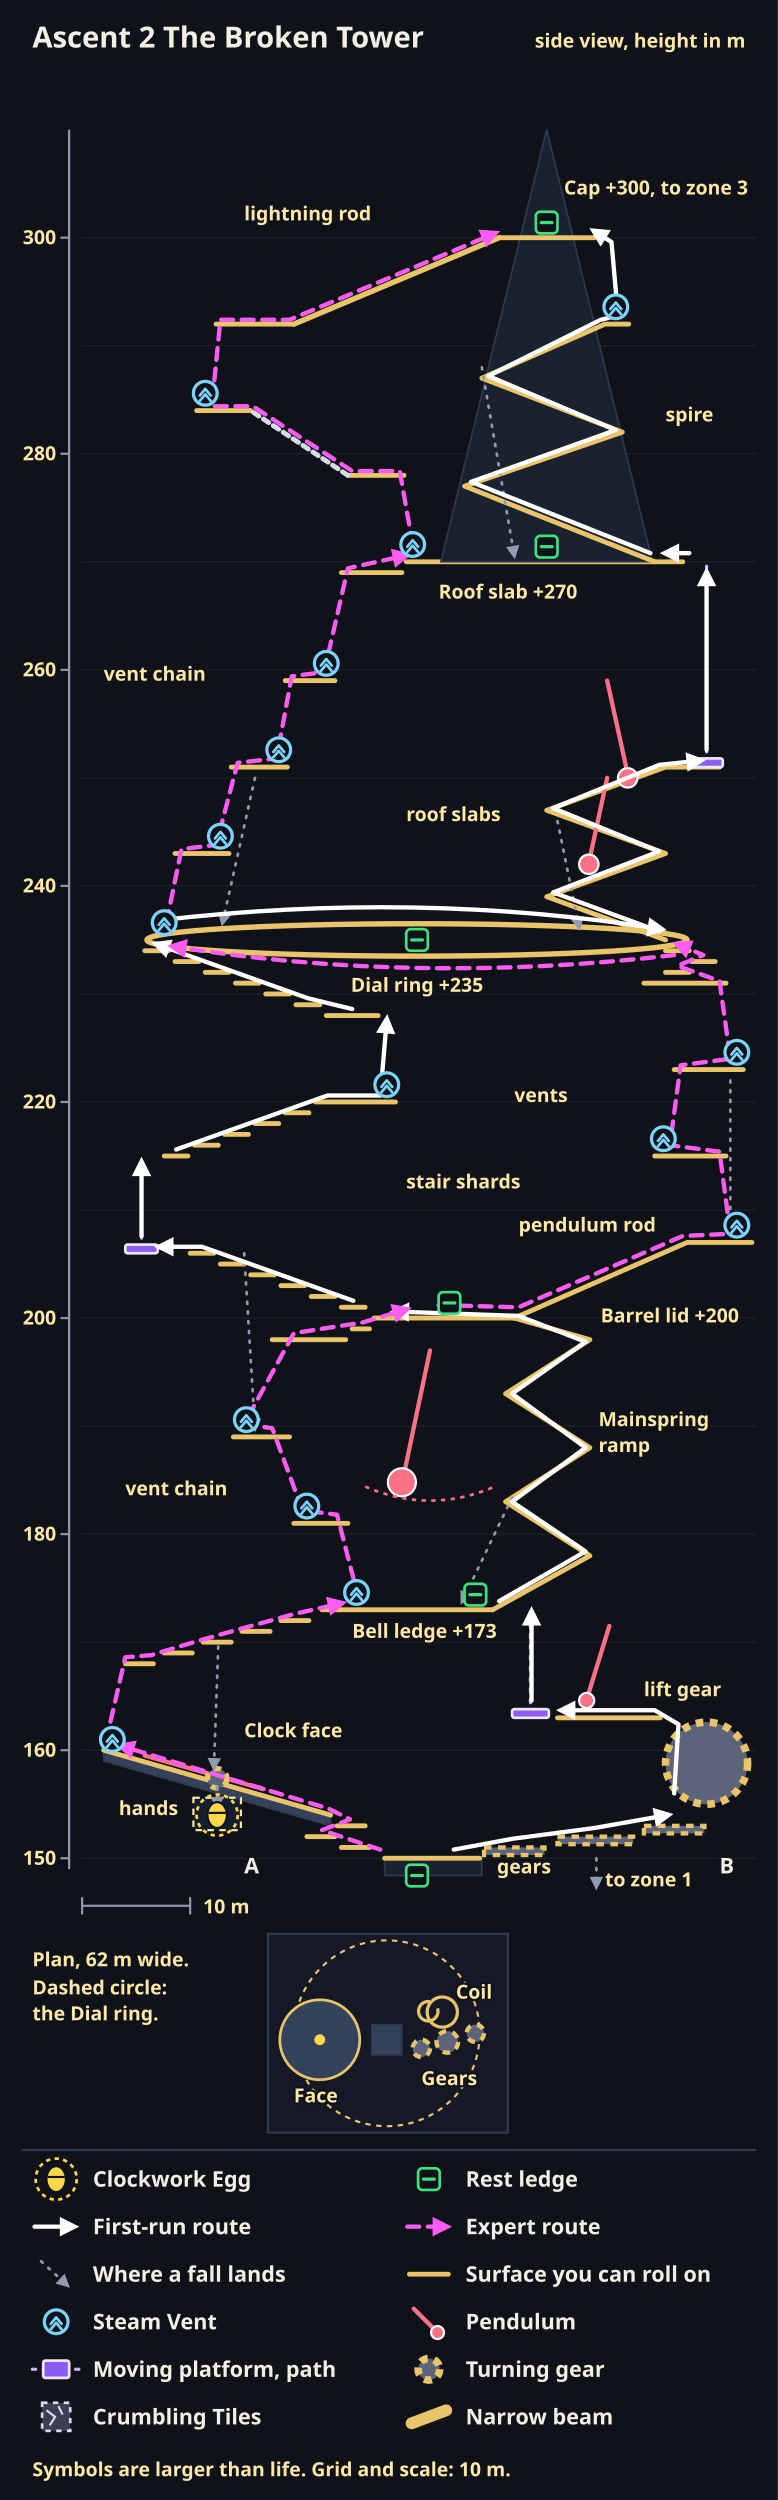
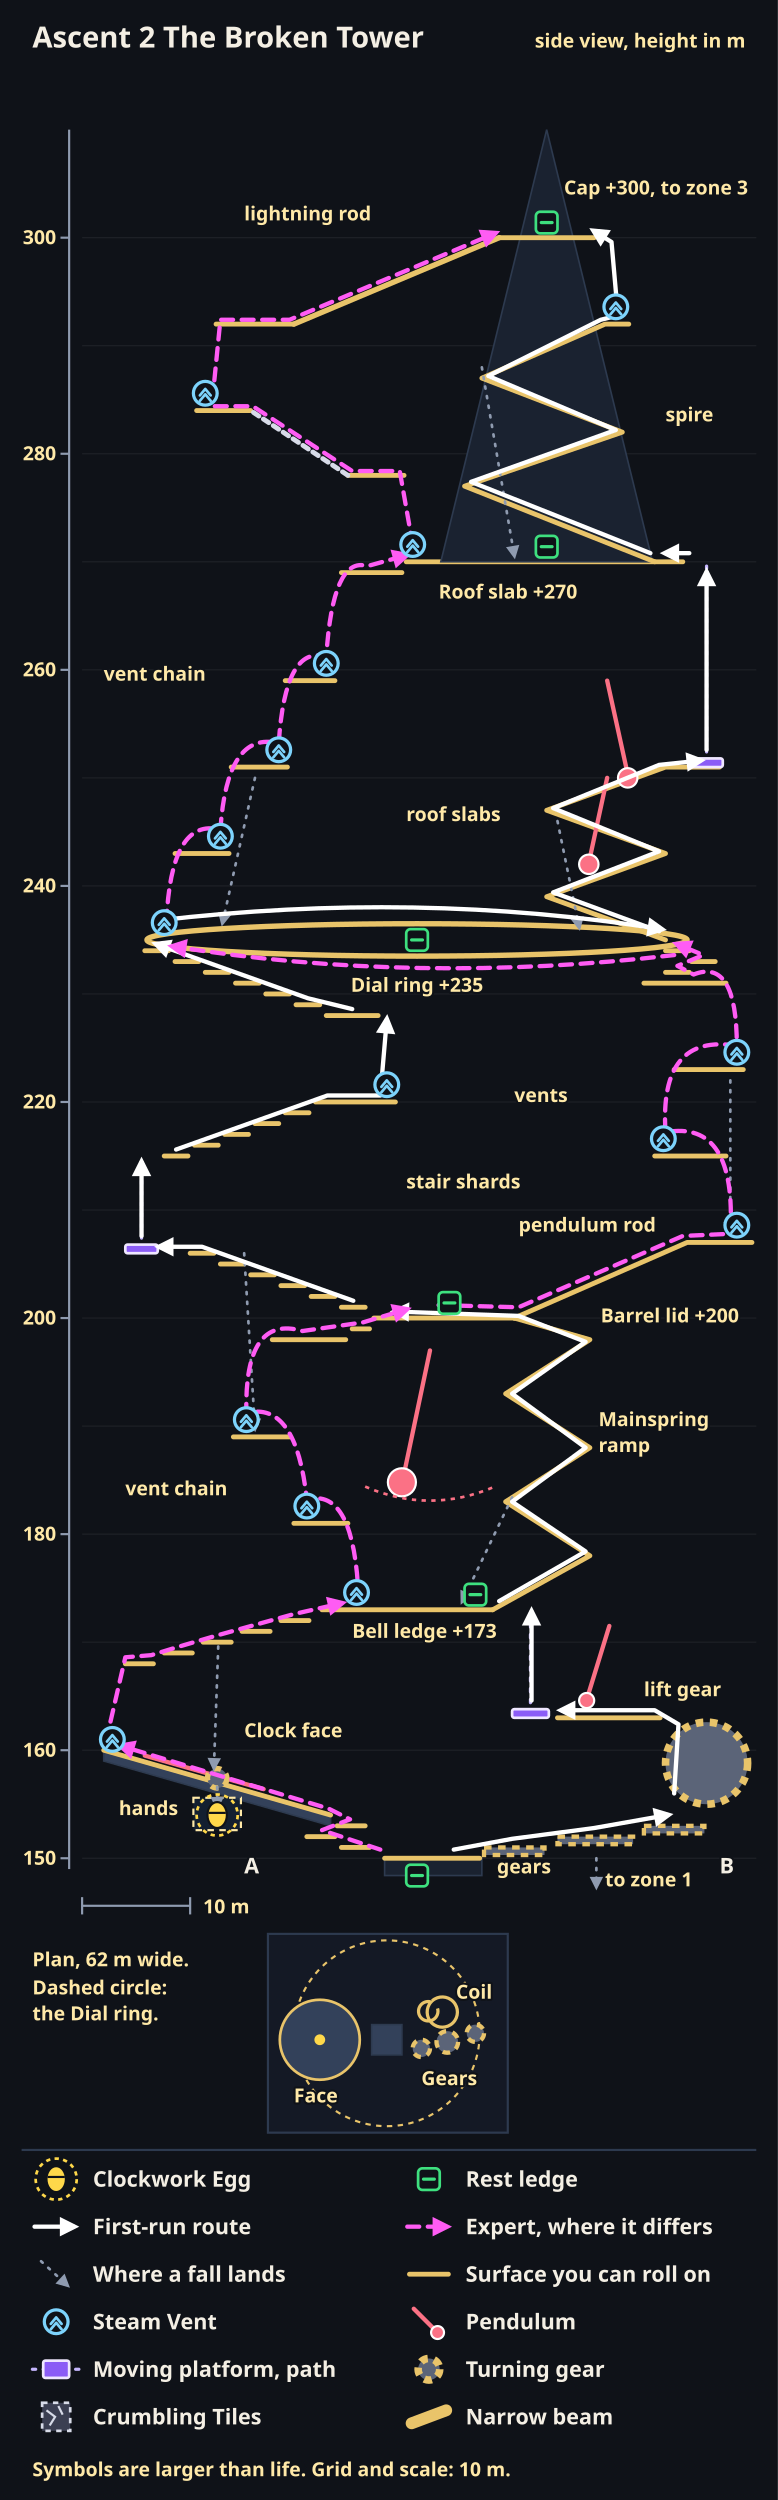
- <svg xmlns="http://www.w3.org/2000/svg" viewBox="0 0 720 2314" role="img" aria-labelledby="ascentz2title">
+ <svg xmlns="http://www.w3.org/2000/svg" viewBox="0 0 720 2314" role="img" aria-labelledby="ascentz2title" aria-describedby="ascentz2desc">
  <style>
.m-bg{fill:#0f1218}
.m-t{font:600 20px system-ui,'Noto Sans','DejaVu Sans',sans-serif;fill:#f4efe4;paint-order:stroke;stroke:#0f1218;stroke-width:4px;stroke-linejoin:round}
.m-h{font-size:27px;font-weight:700}
.m-s{font-size:18px;fill:#ffe9a8}
.m-n{font:700 17px system-ui,'Noto Sans','DejaVu Sans',sans-serif;fill:#0f1218;text-anchor:middle}
.m-mid{text-anchor:middle}
.m-end{text-anchor:end}
.m-grid{stroke:#ffffff;stroke-opacity:.07;stroke-width:1;fill:none}
.m-axis{stroke:#8f9bb0;stroke-width:2;fill:none}
.m-edge{stroke:#8fa0ba;stroke-opacity:.55;stroke-width:1.5}
.e-2{fill:#1b3152}
.e0{fill:#27466a}
.e2{fill:#2a7183}
.e4{fill:#4c8a62}
.e6{fill:#9a8d3c}
.e8{fill:#c98f2b}
.m-dish{fill:#1f3a5a;stroke:#d8a737;stroke-width:2;stroke-dasharray:3 5}
.m-inlay{fill:none;stroke:#d8a737;stroke-width:2;stroke-opacity:.7}
.m-chev{fill:none;stroke:#f4efe4;stroke-opacity:.6;stroke-width:3;stroke-linecap:round;stroke-linejoin:round}
.m-wall{stroke:#aab4c4;stroke-width:5;stroke-linecap:round;fill:none}
.m-pillar{fill:#0b0d12;stroke:#8f9bb0;stroke-width:2}
.m-beam{stroke:#e9c46a;stroke-width:11;stroke-linecap:round;fill:none}
.m-under{fill:#172a44;fill-opacity:.55;stroke:#ffe9a8;stroke-width:2;stroke-dasharray:6 5}
.m-trap{fill:#6d4a1e;stroke:#ffb347;stroke-width:2.5}
.m-trapx{stroke:#ffb347;stroke-width:2.5;fill:none}
.m-crum{fill:#3b3f52;stroke:#d7dbe8;stroke-width:2.5;stroke-dasharray:5 5}
.m-crack{stroke:#d7dbe8;stroke-width:2;fill:none}
.m-mp{fill:#8b5cf6;stroke:#efe7ff;stroke-width:2.5}
.m-mpp{stroke:#c4b5fd;stroke-width:3;stroke-dasharray:3 7;stroke-linecap:round;fill:none}
.m-gear{fill:#5b6478;stroke:#e9c46a;stroke-width:7;stroke-dasharray:7 6}
.m-pend{stroke:#fb7185;stroke-width:4;stroke-linecap:round;fill:none}
.m-pendarc{stroke:#fb7185;stroke-width:2.5;stroke-dasharray:4 5;fill:none}
.m-bob{fill:#fb7185;stroke:#fff;stroke-width:2}
.m-case{fill:none;stroke:#0f1218;stroke-width:9;stroke-opacity:.6;stroke-linejoin:round;stroke-linecap:round}
.m-r1{fill:none;stroke:#ffffff;stroke-width:4;stroke-linejoin:round;stroke-linecap:round;marker-end:url(#ascentz2a1)}
.m-r2{fill:none;stroke:#ff5cf4;stroke-width:4;stroke-dasharray:11 8;stroke-linejoin:round;stroke-linecap:round;marker-end:url(#ascentz2a2)}
.m-sil{fill:#1a2230;stroke:#2d3a4f;stroke-width:1.5}
.m-solid{fill:#33415a;stroke:#2d3a4f;stroke-width:1.5}
.m-walk{fill:none;stroke:#e9c46a;stroke-width:4.5;stroke-linecap:round;stroke-linejoin:round}
.m-ship{fill:#4a3550;stroke:#7a5b83;stroke-width:1.5}
.m-zone{stroke:#8f9bb0;stroke-width:2;stroke-dasharray:10 8;fill:none}
.m-fall{fill:none;stroke:#8f9bb0;stroke-width:2.5;stroke-dasharray:2 7;stroke-linecap:round;marker-end:url(#ascentz2a3)}
.m-box{fill:#141925;stroke:#2d3a4f;stroke-width:2}
</style>
  <defs>
    <marker id="ascentz2a1" viewBox="0 0 10 10" refX="7" refY="5" markerWidth="4.5" markerHeight="4.5" orient="auto-start-reverse">
      <path d="M0 0L10 5L0 10z" fill="#ffffff" />
    </marker>
    <marker id="ascentz2a2" viewBox="0 0 10 10" refX="7" refY="5" markerWidth="4.5" markerHeight="4.5" orient="auto-start-reverse">
      <path d="M0 0L10 5L0 10z" fill="#ff5cf4" />
    </marker>
    <marker id="ascentz2a3" viewBox="0 0 10 10" refX="7" refY="5" markerWidth="5" markerHeight="5" orient="auto-start-reverse">
      <path d="M0 0L10 5L0 10z" fill="#8f9bb0" />
    </marker>
    <g id="ascentz2gem">
      <path d="M0-12L10 0L0 12L-10 0z" fill="#ff3b5f" stroke="#fff" stroke-width="2.5" />
    </g>
    <g id="ascentz2egg">
      <circle r="19" fill="none" stroke="#ffd84a" stroke-width="2.5" stroke-dasharray="4 4" />
      <ellipse rx="9" ry="12" fill="#ffd84a" stroke="#0f1218" stroke-width="2" />
      <path d="M-8-2H8" stroke="#0f1218" stroke-width="2" />
    </g>
    <g id="ascentz2start">
      <circle r="15" fill="#0f1218" stroke="#fff" stroke-width="3.5" />
      <text class="m-n" y="6" style="fill:#fff">S</text>
    </g>
    <g id="ascentz2finish">
      <circle r="15" fill="#fff" stroke="#0f1218" stroke-width="2.5" />
      <text class="m-n" y="6">F</text>
    </g>
    <g id="ascentz2cp">
      <path d="M-6 13V-14" stroke="#fff" stroke-width="3" stroke-linecap="round" />
      <path d="M-5-14L13-7L-5 0z" fill="#3ee07f" stroke="#fff" stroke-width="2" />
    </g>
    <g id="ascentz2bump">
      <circle r="11" fill="#ff8a3d" stroke="#fff" stroke-width="2.5" />
      <circle r="4" fill="#0f1218" />
    </g>
    <g id="ascentz2vent">
      <circle r="11" fill="#0f1218" stroke="#7dd3fc" stroke-width="3" />
      <path d="M-5 2L0-4L5 2M-5 7L0 1L5 7" fill="none" stroke="#7dd3fc" stroke-width="2.5" stroke-linecap="round" stroke-linejoin="round" />
    </g>
    <g id="ascentz2spring">
      <circle r="12" fill="#b6f03c" stroke="#0f1218" stroke-width="2" />
      <path d="M-6 6L6 3L-6-1L6-4L-2-8" fill="none" stroke="#0f1218" stroke-width="2.5" stroke-linecap="round" stroke-linejoin="round" />
    </g>
    <g id="ascentz2rest">
      <rect x="-10" y="-10" width="20" height="20" rx="4" fill="#0f1218" stroke="#3ee07f" stroke-width="2.5" />
      <path d="M-5 0H5" stroke="#3ee07f" stroke-width="3" stroke-linecap="round" />
    </g>
    <g id="ascentz2gate">
      <path d="M-12 14V-6A12 12 0 0 1 12-6V14" fill="none" stroke="#fff" stroke-width="4" stroke-linecap="round" />
      <path d="M-5 14V-4M5 14V-4M0 14V-8" stroke="#fff" stroke-width="2" />
    </g>
  </defs>
  <rect class="m-bg" width="720" height="2314" />
  <text class="m-t m-h" x="30" y="44">Ascent 2 The Broken Tower</text>
  <text class="m-t m-s m-end" x="690" y="44">side view, height in m</text>
  <g transform="translate(0,70)">
    <g transform="translate(76,1650)">
      <path class="m-grid" d="M0 0H624M0-100H624M0-200H624M0-300H624M0-400H624M0-500H624M0-600H624M0-700H624M0-800H624M0-900H624M0-1000H624M0-1100H624M0-1200H624M0-1300H624M0-1400H624M0-1500H624" />
      <path class="m-axis" d="M-12 10V-1600M-20 0H-12M-20-100H-12M-20-300H-12M-20-500H-12M-20-700H-12M-20-900H-12M-20-1100H-12M-20-1300H-12M-20-1500H-12" />
      <text class="m-t m-s m-end" x="-24" y="6">150</text>
      <text class="m-t m-s m-end" x="-24" y="-94">160</text>
      <text class="m-t m-s m-end" x="-24" y="-294">180</text>
      <text class="m-t m-s m-end" x="-24" y="-494">200</text>
      <text class="m-t m-s m-end" x="-24" y="-694">220</text>
      <text class="m-t m-s m-end" x="-24" y="-894">240</text>
      <text class="m-t m-s m-end" x="-24" y="-1094">260</text>
      <text class="m-t m-s m-end" x="-24" y="-1294">280</text>
      <text class="m-t m-s m-end" x="-24" y="-1494">300</text>
      <rect class="m-sil" x="280" y="0" width="90" height="16" />
      <path class="m-walk" d="M280 0H368" />
      <path class="m-walk" d="M240-10H266M208-20H234M236-30H262" />
      <path class="m-solid" d="M230-40L20-100V-90L230-30z" />
      <path class="m-walk" d="M230-40L20-100" />
      <path class="m-beam" d="M125-76L168-64M125-76L58-95" style="stroke-width:4;stroke:#fb7185" />
      <circle class="m-gear" cx="125" cy="-74" r="9" style="stroke-width:5" />
      <rect class="m-under" x="103" y="-56" width="44" height="30" />
      <path class="m-fall" d="M125-66V-48" />
      <path class="m-walk" d="M40-180H66M76-190H102M112-200H138M148-210H174M184-220H210M222-230H380" />
      <rect class="m-gear" x="372" y="-10" width="56" height="7" style="stroke-width:4" />
      <rect class="m-gear" x="440" y="-20" width="70" height="7" style="stroke-width:4" />
      <rect class="m-gear" x="520" y="-30" width="56" height="7" style="stroke-width:4" />
      <circle class="m-gear" cx="578" cy="-88" r="38" />
      <path class="m-walk" d="M440-130H535" />
      <path class="m-pend" d="M488-215L468-150" />
      <circle class="m-bob" cx="467" cy="-146" r="7" />
      <path class="m-mpp" d="M415-134V-230" />
      <rect class="m-mp" x="398" y="-138" width="34" height="8" rx="2" />
      <path class="m-walk" d="M196-310H246M140-390H192M176-480H244M250-490H266M270-500H400" />
      <path class="m-walk" d="M380-230L470-280L392-330L470-380L392-430L470-480L400-500" />
      <path class="m-pend" d="M322-470L298-356" />
      <circle class="m-bob" cx="296" cy="-348" r="13" />
      <path class="m-pendarc" d="M262-344Q322-318 382-344" />
      <path class="m-walk" d="M240-510H262M212-520H234M184-530H206M156-540H178M128-550H150M100-560H122M76-650H98M104-660H126M132-670H154M160-680H182M188-690H210M216-700H290M226-780H274M198-790H220M170-800H192M142-810H164M114-820H136M86-830H108M58-840H80" />
      <path class="m-mpp" d="M55-564V-640" />
      <rect class="m-mp" x="40" y="-568" width="30" height="8" rx="2" />
      <path class="m-walk" d="M400-500L560-570H620M530-650H596M548-730H612M520-810H596M540-820H562M564-830H586M540-840H562" />
      <ellipse cx="310" cy="-850" rx="250" ry="15" fill="none" stroke="#e9c46a" stroke-width="5" />
      <path class="m-walk" d="M540-850L430-890L540-930L430-970L540-1010H590" />
      <path class="m-pend" d="M486-1000L470-926" />
      <circle class="m-bob" cx="469" cy="-920" r="9" />
      <path class="m-pend" d="M486-1090L504-1008" />
      <circle class="m-bob" cx="505" cy="-1000" r="9" />
      <path class="m-mpp" d="M578-1014V-1196" />
      <rect class="m-mp" x="563" y="-1018" width="30" height="8" rx="2" />
      <path class="m-walk" d="M86-930H136M138-1010H190M188-1090H234M240-1190H296M300-1200H556" />
      <path class="m-sil" d="M332-1200H528L430-1600z" />
      <path class="m-walk" d="M530-1200L354-1270L500-1320L370-1370L484-1420H506M386-1500H474" />
      <path class="m-walk" d="M246-1280H298M106-1340H156M124-1420H196" />
      <path class="m-walk" d="M246-1280L156-1340" style="stroke:#d7dbe8;stroke-dasharray:6 5" />
      <path class="m-beam" d="M196-1420L386-1500" style="stroke-width:5" />
      <path class="m-fall" d="M126-196L122-84" />
      <path class="m-fall" d="M398-334L352-238" />
      <path class="m-fall" d="M476 0V26" />
      <path class="m-fall" d="M150-560L160-398" />
      <path class="m-fall" d="M600-720L600-580" />
      <path class="m-fall" d="M440-960L460-862" />
      <path class="m-fall" d="M160-1000L130-866" />
      <path class="m-fall" d="M370-1380L400-1206" />
      <path class="m-r1" d="M344-8L398-18L474-28L542-40" />
      <path class="m-r1" d="M548-60L552-124L530-137H444" />
      <path class="m-r1" d="M416-146V-228" />
      <path class="m-r1" d="M386-238L466-284L398-330L466-380L398-430L466-478L404-502L290-506" />
      <path class="m-r1" d="M251-516L223-526L195-536L167-546L139-556L111-566H72" />
      <path class="m-r1" d="M55-576V-644" />
      <path class="m-r1" d="M87-656L115-666L143-676L171-686L199-696L227-706H276L282-776" />
      <path class="m-r1" d="M250-786L209-796L181-806L153-816L125-826L97-836L69-846" />
      <path class="m-r1" d="M70-868Q310-896 536-860" />
      <path class="m-r1" d="M534-858L436-894L534-932L436-972L534-1012L572-1016" />
      <path class="m-r1" d="M578-1026V-1190" />
      <path class="m-r1" d="M562-1208H540" />
      <path class="m-r1" d="M526-1208L360-1274L494-1322L376-1372L480-1424L496-1428L490-1496L474-1506" />
      <path class="m-r2" d="M276-8L252-16L222-26L248-36L228-46L36-104" />
      <path class="m-r2" d="M22-108L40-186L64-188L90-196L124-206L160-216L196-226L240-236" />
-       <path class="m-r2" d="M256-240L236-318L204-322L176-398L150-402L196-486L260-496L300-508" />
-       <path class="m-r2" d="M330-512L404-510L556-576L600-578L590-654L544-660L554-734L600-740L590-812L551-826L575-836L551-846" />
+       <path class="m-r2" d="M256-240Q252-344 208-332Q198-424 152-412Q150-504 204-488L260-496L300-508" />
+       <path class="m-r2" d="M330-512L404-510L556-576L600-578Q606-684 540-672Q534-764 606-752Q606-834 566-818L551-826L575-836L551-846" />
      <path class="m-r2" d="M548-836Q310-808 84-844" />
-       <path class="m-r2" d="M78-866L92-934L124-938L144-1014L180-1018L194-1094L224-1098L246-1194L300-1206" />
+       <path class="m-r2" d="M78-866Q82-964 128-952Q134-1044 182-1032Q188-1124 226-1112Q232-1206 264-1196L300-1206" />
      <path class="m-r2" d="M306-1216L294-1284L250-1284L158-1344H120L128-1424H192L382-1504" />
      <use href="#ascentz2vent" x="28" y="-110" />
      <use href="#ascentz2vent" x="254" y="-246" />
      <use href="#ascentz2vent" x="208" y="-326" />
      <use href="#ascentz2vent" x="152" y="-406" />
      <use href="#ascentz2vent" x="282" y="-716" />
      <use href="#ascentz2vent" x="606" y="-586" />
      <use href="#ascentz2vent" x="538" y="-666" />
      <use href="#ascentz2vent" x="606" y="-746" />
      <use href="#ascentz2vent" x="76" y="-866" />
      <use href="#ascentz2vent" x="128" y="-946" />
      <use href="#ascentz2vent" x="182" y="-1026" />
      <use href="#ascentz2vent" x="226" y="-1106" />
      <use href="#ascentz2vent" x="494" y="-1436" />
      <use href="#ascentz2vent" x="306" y="-1216" />
      <use href="#ascentz2vent" x="114" y="-1356" />
      <use href="#ascentz2egg" x="125" y="-40" />
      <use href="#ascentz2rest" x="310" y="16" />
      <use href="#ascentz2rest" x="364" y="-244" />
      <use href="#ascentz2rest" x="340" y="-514" />
      <use href="#ascentz2rest" x="310" y="-850" />
      <use href="#ascentz2rest" x="430" y="-1214" />
      <use href="#ascentz2rest" x="430" y="-1514" />
      <text class="m-t m-s" x="150" y="-112">Clock face</text>
      <text class="m-t m-s" x="34" y="-40">hands</text>
      <text class="m-t m-s" x="250" y="-204">Bell ledge +173</text>
      <text class="m-t m-s" x="384" y="14">gears</text>
      <text class="m-t m-s" x="520" y="-150">lift gear</text>
      <text class="m-t m-s" x="478" y="-400">Mainspring</text>
      <text class="m-t m-s" x="478" y="-376">ramp</text>
      <text class="m-t m-s" x="40" y="-336">vent chain</text>
      <text class="m-t m-s" x="480" y="-496">Barrel lid +200</text>
      <text class="m-t m-s" x="300" y="-620">stair shards</text>
      <text class="m-t m-s" x="404" y="-580">pendulum rod</text>
      <text class="m-t m-s" x="400" y="-700">vents</text>
      <text class="m-t m-s m-mid" x="310" y="-802">Dial ring +235</text>
      <text class="m-t m-s" x="300" y="-960">roof slabs</text>
      <text class="m-t m-s" x="20" y="-1090">vent chain</text>
      <text class="m-t m-s" x="330" y="-1166">Roof slab +270</text>
      <text class="m-t m-s" x="540" y="-1330">spire</text>
      <text class="m-t m-s" x="150" y="-1516">lightning rod</text>
      <text class="m-t m-s" x="446" y="-1540">Cap +300, to zone 3</text>
      <text class="m-t m-s" x="484" y="26">to zone 1</text>
      <text class="m-t" x="150" y="14">A</text>
      <text class="m-t" x="590" y="14">B</text>
      <path class="m-axis" d="M0 44H100M0 36V52M100 36V52" />
      <text class="m-t m-s" x="112" y="51">10 m</text>
    </g>
    <g transform="translate(250,1722)">
      <rect class="m-box" x="-2" y="-2" width="222" height="184" />
      <circle cx="108" cy="90" r="86" fill="none" stroke="#e9c46a" stroke-width="2" stroke-dasharray="5 5" />
      <circle class="m-solid" cx="46" cy="96" r="37" style="stroke:#e9c46a;stroke-width:2.5" />
      <circle cx="46" cy="96" r="5" fill="#ffd84a" />
      <rect class="m-solid" x="94" y="82" width="28" height="28" />
      <circle class="m-gear" cx="140" cy="104" r="8" style="stroke-width:4" />
      <circle class="m-gear" cx="164" cy="98" r="10" style="stroke-width:4" />
      <circle class="m-gear" cx="190" cy="90" r="8" style="stroke-width:4" />
      <path d="M150 60a14 14 0 1 1-1 1a9 9 0 1 0 6 6" fill="none" stroke="#e9c46a" stroke-width="3" />
      <text class="m-t m-s" x="22" y="154">Face</text>
      <text class="m-t m-s" x="140" y="138">Gears</text>
      <text class="m-t m-s" x="172" y="58">Coil</text>
    </g>
    <text class="m-t m-s" x="30" y="1750">Plan, 62 m wide.</text>
    <text class="m-t m-s" x="30" y="1776">Dashed circle:</text>
    <text class="m-t m-s" x="30" y="1800">the Dial ring.</text>
  </g>
  <path d="M20 1990H700" stroke="#2d3a4f" stroke-width="2" />
  <g transform="translate(52,2017)">
    <use href="#ascentz2egg" />
  </g>
  <text class="m-t" x="86" y="2024">Clockwork Egg</text>
  <g transform="translate(397,2017)">
    <use href="#ascentz2rest" />
  </g>
  <text class="m-t" x="431" y="2024">Rest ledge</text>
  <g transform="translate(52,2061)">
    <path class="m-r1" d="M-20 0H16" />
  </g>
  <text class="m-t" x="86" y="2068">First-run route</text>
  <g transform="translate(397,2061)">
    <path class="m-r2" d="M-20 0H16" />
  </g>
-   <text class="m-t" x="431" y="2068">Expert route</text>
+   <text class="m-t" x="431" y="2068">Expert, where it differs</text>
  <g transform="translate(52,2105)">
    <path class="m-fall" d="M-14-12L10 10" />
  </g>
  <text class="m-t" x="86" y="2112">Where a fall lands</text>
  <g transform="translate(397,2105)">
    <path class="m-walk" d="M-18 0H18" />
  </g>
  <text class="m-t" x="431" y="2112">Surface you can roll on</text>
  <g transform="translate(52,2149)">
    <use href="#ascentz2vent" />
  </g>
  <text class="m-t" x="86" y="2156">Steam Vent</text>
  <g transform="translate(397,2149)">
    <path class="m-pend" d="M-14-12L6 8" />
    <circle class="m-bob" cx="8" cy="10" r="6" />
  </g>
  <text class="m-t" x="431" y="2156">Pendulum</text>
  <g transform="translate(52,2193)">
    <path class="m-mpp" d="M-22 0H22" />
    <rect class="m-mp" x="-12" y="-8" width="24" height="16" rx="2" />
  </g>
  <text class="m-t" x="86" y="2200">Moving platform, path</text>
  <g transform="translate(397,2193)">
    <circle class="m-gear" r="10" />
  </g>
  <text class="m-t" x="431" y="2200">Turning gear</text>
  <g transform="translate(52,2237)">
    <rect class="m-crum" x="-13" y="-13" width="26" height="26" />
    <path class="m-crack" d="M-9-6L-1 0L-6 8M2-10L6-2" />
  </g>
  <text class="m-t" x="86" y="2244">Crumbling Tiles</text>
  <g transform="translate(397,2237)">
    <path class="m-beam" d="M-16 6L16-6" />
  </g>
  <text class="m-t" x="431" y="2244">Narrow beam</text>
  <text class="m-t m-s" x="30" y="2292">Symbols are larger than life. Grid and scale: 10 m.</text>
</svg>
